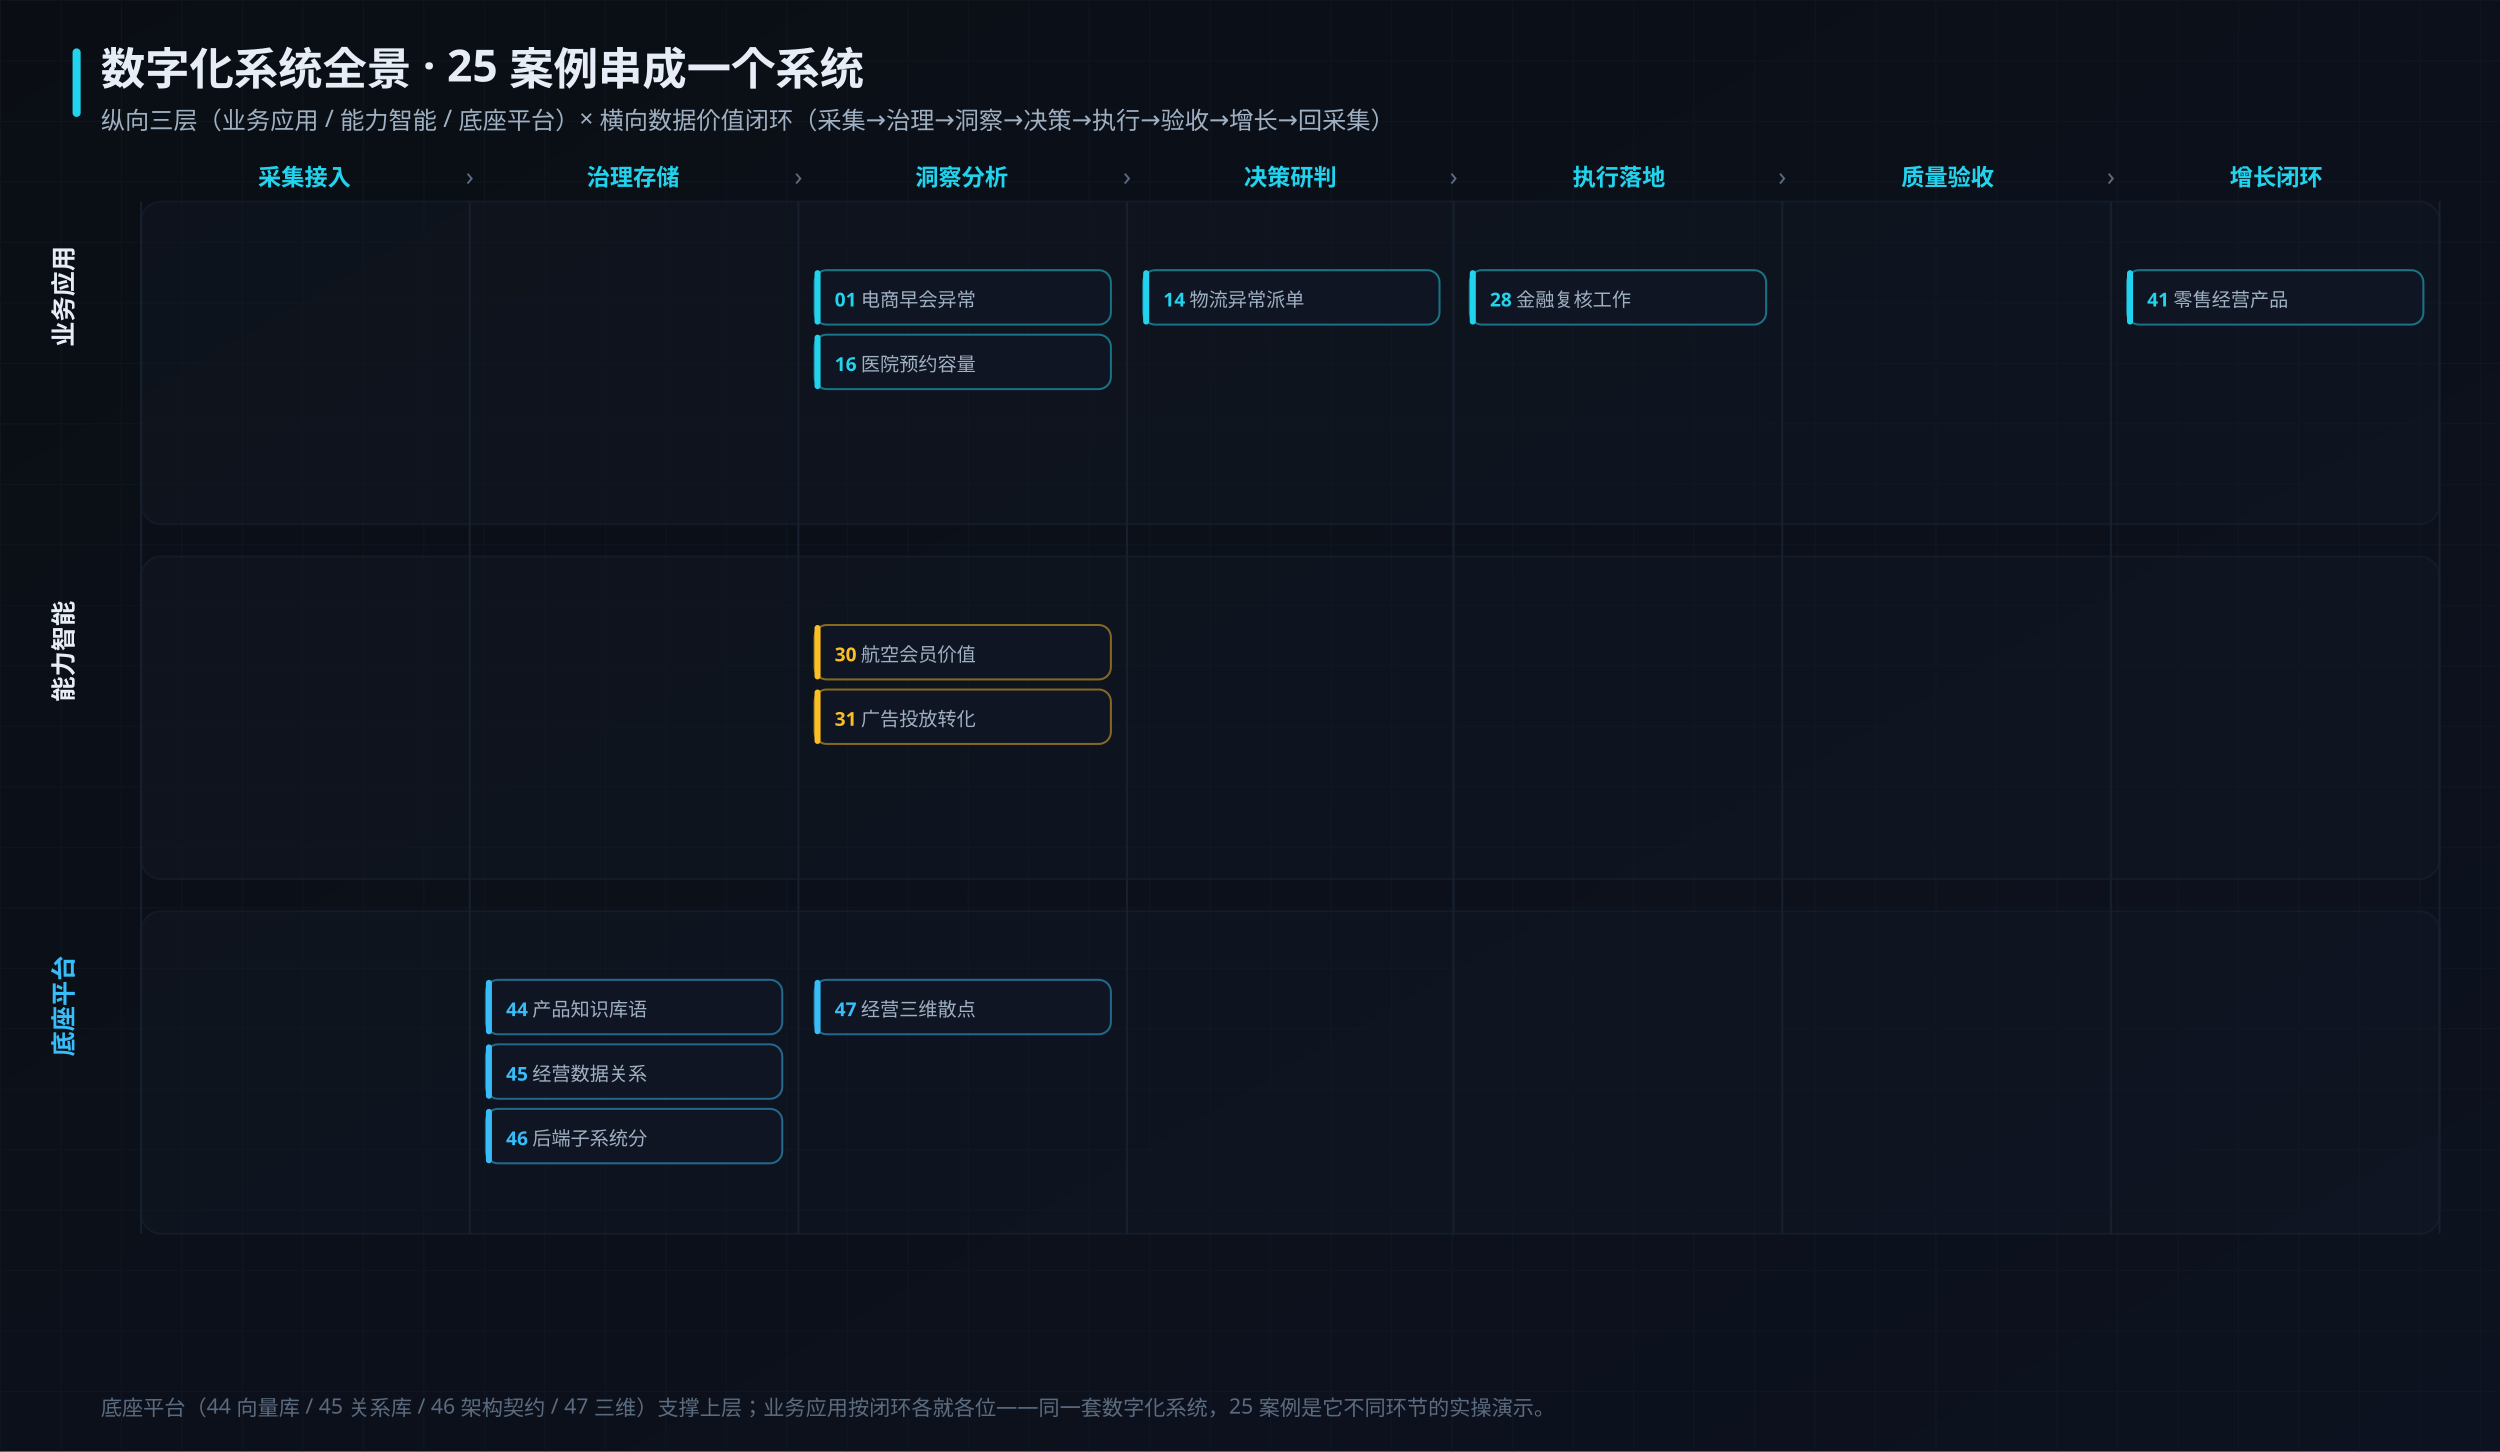
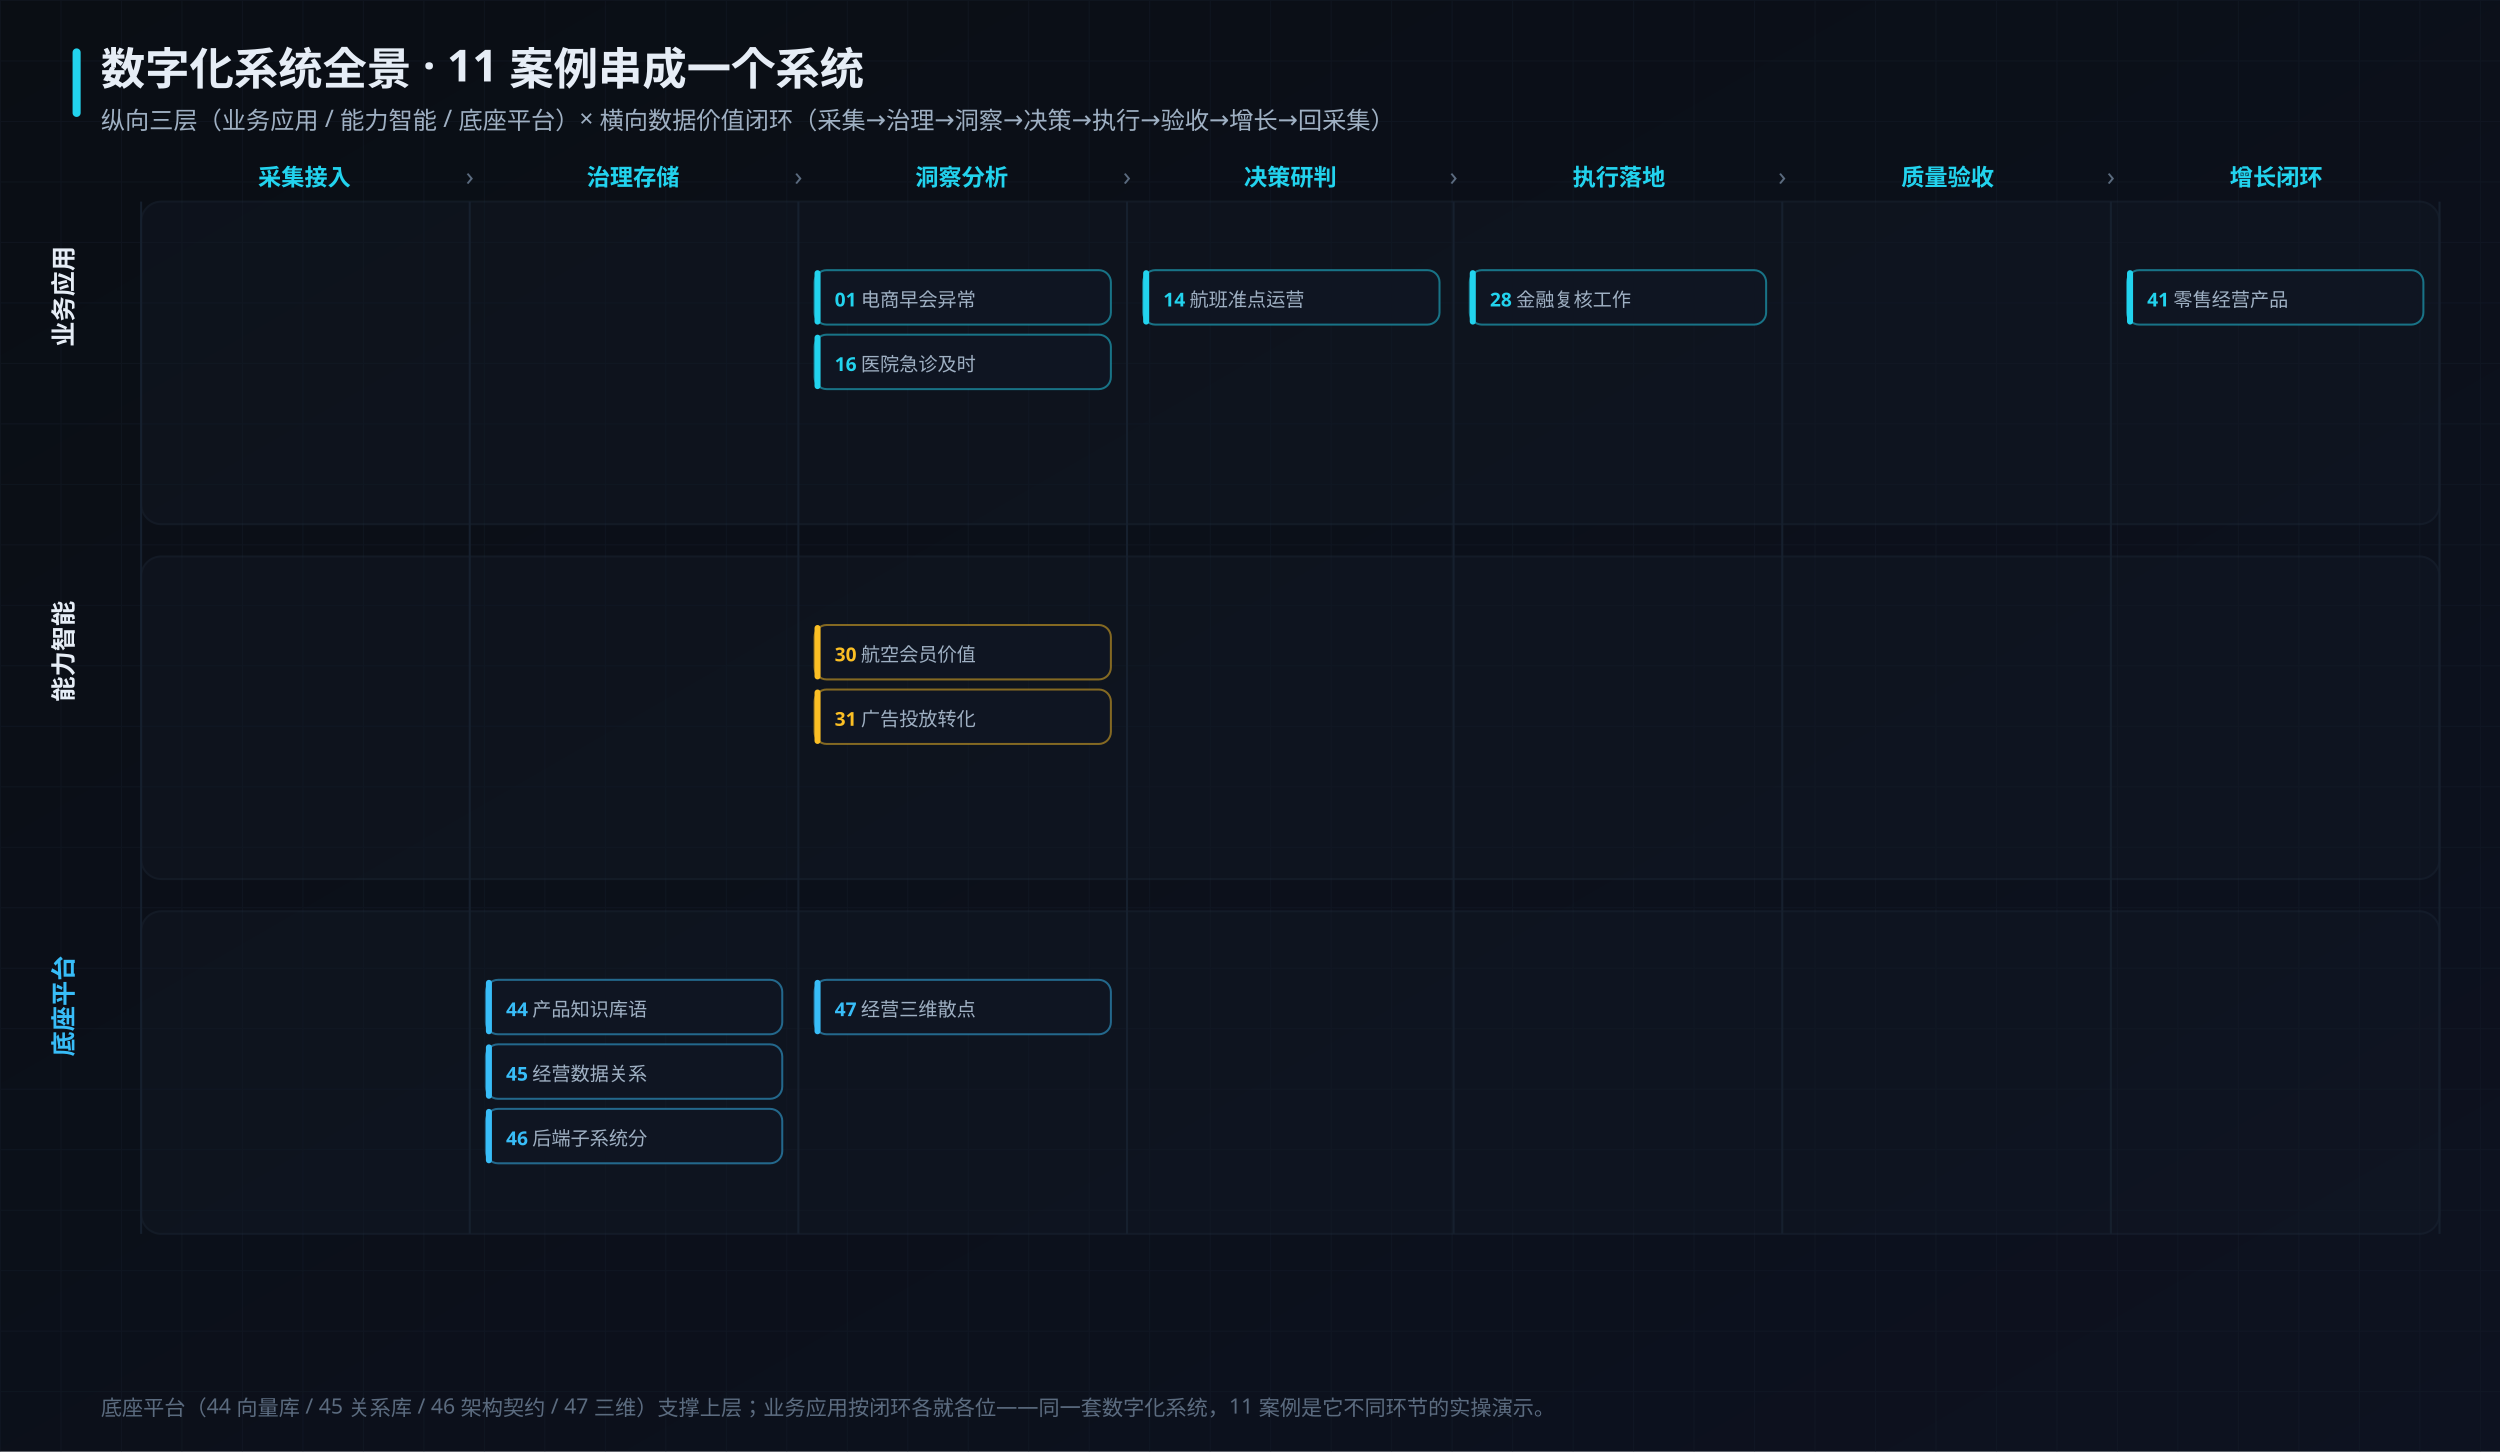
<svg xmlns="http://www.w3.org/2000/svg" viewBox="0 0 1240 720" font-family="PingFang SC,Microsoft YaHei,sans-serif">
  <defs>
    <linearGradient id="bg" x1="0" y1="0" x2="1" y2="1">
      <stop offset="0" stop-color="#0a0e14" />
      <stop offset="1" stop-color="#0d1220" />
    </linearGradient>
    <pattern id="grid" width="30" height="30" patternUnits="userSpaceOnUse">
      <path d="M30 0H0V30" fill="none" stroke="#16202e" stroke-width="1" />
    </pattern>
  </defs>
  <rect width="1240" height="720" fill="url(#bg)" />
  <rect width="1240" height="720" fill="url(#grid)" opacity="0.35" />
  <rect x="36" y="24" width="4" height="34" rx="2" fill="#22d3ee" />
-   <text x="50" y="42" font-size="22" font-weight="750" fill="#e6edf6">数字化系统全景 · 25 案例串成一个系统</text>
+   <text x="50" y="42" font-size="22" font-weight="750" fill="#e6edf6">数字化系统全景 · 11 案例串成一个系统</text>
  <text x="50" y="64" font-size="12" fill="#9fb0c3">纵向三层（业务应用 / 能力智能 / 底座平台）× 横向数据价值闭环（采集→治理→洞察→决策→执行→验收→增长→回采集）</text>
  <text x="151" y="92" font-size="11.5" font-weight="650" fill="#22d3ee" text-anchor="middle">采集接入</text>
  <text x="233" y="92" font-size="13" fill="#5b6b7f" text-anchor="middle">›</text>
  <text x="314" y="92" font-size="11.5" font-weight="650" fill="#22d3ee" text-anchor="middle">治理存储</text>
  <text x="396" y="92" font-size="13" fill="#5b6b7f" text-anchor="middle">›</text>
  <text x="477" y="92" font-size="11.5" font-weight="650" fill="#22d3ee" text-anchor="middle">洞察分析</text>
  <text x="559" y="92" font-size="13" fill="#5b6b7f" text-anchor="middle">›</text>
  <text x="640" y="92" font-size="11.5" font-weight="650" fill="#22d3ee" text-anchor="middle">决策研判</text>
  <text x="721" y="92" font-size="13" fill="#5b6b7f" text-anchor="middle">›</text>
  <text x="803" y="92" font-size="11.5" font-weight="650" fill="#22d3ee" text-anchor="middle">执行落地</text>
  <text x="884" y="92" font-size="13" fill="#5b6b7f" text-anchor="middle">›</text>
  <text x="966" y="92" font-size="11.5" font-weight="650" fill="#22d3ee" text-anchor="middle">质量验收</text>
  <text x="1047" y="92" font-size="13" fill="#5b6b7f" text-anchor="middle">›</text>
  <text x="1129" y="92" font-size="11.5" font-weight="650" fill="#22d3ee" text-anchor="middle">增长闭环</text>
  <rect x="70" y="100" width="1140" height="160" rx="10" fill="#121826" opacity="0.4" stroke="#1e2a3a" />
  <text x="36" y="122" font-size="12.5" font-weight="700" fill="#e6edf6" transform="rotate(-90 36 122)" text-anchor="end">业务应用</text>
  <rect x="70" y="276" width="1140" height="160" rx="10" fill="#121826" opacity="0.4" stroke="#1e2a3a" />
  <text x="36" y="298" font-size="12.5" font-weight="700" fill="#e6edf6" transform="rotate(-90 36 298)" text-anchor="end">能力智能</text>
  <rect x="70" y="452" width="1140" height="160" rx="10" fill="#121826" opacity="0.4" stroke="#1e2a3a" />
  <text x="36" y="474" font-size="12.5" font-weight="700" fill="#38bdf8" transform="rotate(-90 36 474)" text-anchor="end">底座平台</text>
  <line x1="70" y1="100" x2="70" y2="612" stroke="#16202e" />
  <line x1="233" y1="100" x2="233" y2="612" stroke="#16202e" />
  <line x1="396" y1="100" x2="396" y2="612" stroke="#16202e" />
  <line x1="559" y1="100" x2="559" y2="612" stroke="#16202e" />
  <line x1="721" y1="100" x2="721" y2="612" stroke="#16202e" />
  <line x1="884" y1="100" x2="884" y2="612" stroke="#16202e" />
  <line x1="1047" y1="100" x2="1047" y2="612" stroke="#16202e" />
  <line x1="1210" y1="100" x2="1210" y2="612" stroke="#16202e" />
  <rect x="404" y="134" width="147" height="27" rx="6" fill="#0f1522" stroke="#22d3ee" stroke-opacity="0.5" />
  <rect x="404" y="134" width="3" height="27" rx="1.5" fill="#22d3ee" />
  <text x="414" y="152" font-size="9.5" fill="#9fb0c3">
    <tspan fill="#22d3ee" font-weight="700">01</tspan> 电商早会异常</text>
  <rect x="404" y="166" width="147" height="27" rx="6" fill="#0f1522" stroke="#22d3ee" stroke-opacity="0.5" />
  <rect x="404" y="166" width="3" height="27" rx="1.5" fill="#22d3ee" />
  <text x="414" y="184" font-size="9.5" fill="#9fb0c3">
-     <tspan fill="#22d3ee" font-weight="700">16</tspan> 医院预约容量</text>
+     <tspan fill="#22d3ee" font-weight="700">16</tspan> 医院急诊及时</text>
  <rect x="567" y="134" width="147" height="27" rx="6" fill="#0f1522" stroke="#22d3ee" stroke-opacity="0.5" />
  <rect x="567" y="134" width="3" height="27" rx="1.5" fill="#22d3ee" />
  <text x="577" y="152" font-size="9.5" fill="#9fb0c3">
-     <tspan fill="#22d3ee" font-weight="700">14</tspan> 物流异常派单</text>
+     <tspan fill="#22d3ee" font-weight="700">14</tspan> 航班准点运营</text>
  <rect x="729" y="134" width="147" height="27" rx="6" fill="#0f1522" stroke="#22d3ee" stroke-opacity="0.5" />
  <rect x="729" y="134" width="3" height="27" rx="1.5" fill="#22d3ee" />
  <text x="739" y="152" font-size="9.5" fill="#9fb0c3">
    <tspan fill="#22d3ee" font-weight="700">28</tspan> 金融复核工作</text>
  <rect x="404" y="310" width="147" height="27" rx="6" fill="#0f1522" stroke="#fbbf24" stroke-opacity="0.5" />
  <rect x="404" y="310" width="3" height="27" rx="1.5" fill="#fbbf24" />
  <text x="414" y="328" font-size="9.5" fill="#9fb0c3">
    <tspan fill="#fbbf24" font-weight="700">30</tspan> 航空会员价值</text>
  <rect x="404" y="342" width="147" height="27" rx="6" fill="#0f1522" stroke="#fbbf24" stroke-opacity="0.5" />
  <rect x="404" y="342" width="3" height="27" rx="1.5" fill="#fbbf24" />
  <text x="414" y="360" font-size="9.5" fill="#9fb0c3">
    <tspan fill="#fbbf24" font-weight="700">31</tspan> 广告投放转化</text>
  <rect x="1055" y="134" width="147" height="27" rx="6" fill="#0f1522" stroke="#22d3ee" stroke-opacity="0.5" />
  <rect x="1055" y="134" width="3" height="27" rx="1.5" fill="#22d3ee" />
  <text x="1065" y="152" font-size="9.5" fill="#9fb0c3">
    <tspan fill="#22d3ee" font-weight="700">41</tspan> 零售经营产品</text>
  <rect x="241" y="486" width="147" height="27" rx="6" fill="#0f1522" stroke="#38bdf8" stroke-opacity="0.5" />
  <rect x="241" y="486" width="3" height="27" rx="1.5" fill="#38bdf8" />
  <text x="251" y="504" font-size="9.5" fill="#9fb0c3">
    <tspan fill="#38bdf8" font-weight="700">44</tspan> 产品知识库语</text>
  <rect x="241" y="518" width="147" height="27" rx="6" fill="#0f1522" stroke="#38bdf8" stroke-opacity="0.5" />
  <rect x="241" y="518" width="3" height="27" rx="1.5" fill="#38bdf8" />
  <text x="251" y="536" font-size="9.5" fill="#9fb0c3">
    <tspan fill="#38bdf8" font-weight="700">45</tspan> 经营数据关系</text>
  <rect x="241" y="550" width="147" height="27" rx="6" fill="#0f1522" stroke="#38bdf8" stroke-opacity="0.5" />
  <rect x="241" y="550" width="3" height="27" rx="1.5" fill="#38bdf8" />
  <text x="251" y="568" font-size="9.5" fill="#9fb0c3">
    <tspan fill="#38bdf8" font-weight="700">46</tspan> 后端子系统分</text>
  <rect x="404" y="486" width="147" height="27" rx="6" fill="#0f1522" stroke="#38bdf8" stroke-opacity="0.5" />
  <rect x="404" y="486" width="3" height="27" rx="1.5" fill="#38bdf8" />
  <text x="414" y="504" font-size="9.5" fill="#9fb0c3">
    <tspan fill="#38bdf8" font-weight="700">47</tspan> 经营三维散点</text>
-   <text x="50" y="702" font-size="10.5" fill="#5b6b7f">底座平台（44 向量库 / 45 关系库 / 46 架构契约 / 47 三维）支撑上层；业务应用按闭环各就各位——同一套数字化系统，25 案例是它不同环节的实操演示。</text>
+   <text x="50" y="702" font-size="10.5" fill="#5b6b7f">底座平台（44 向量库 / 45 关系库 / 46 架构契约 / 47 三维）支撑上层；业务应用按闭环各就各位——同一套数字化系统，11 案例是它不同环节的实操演示。</text>
</svg>
